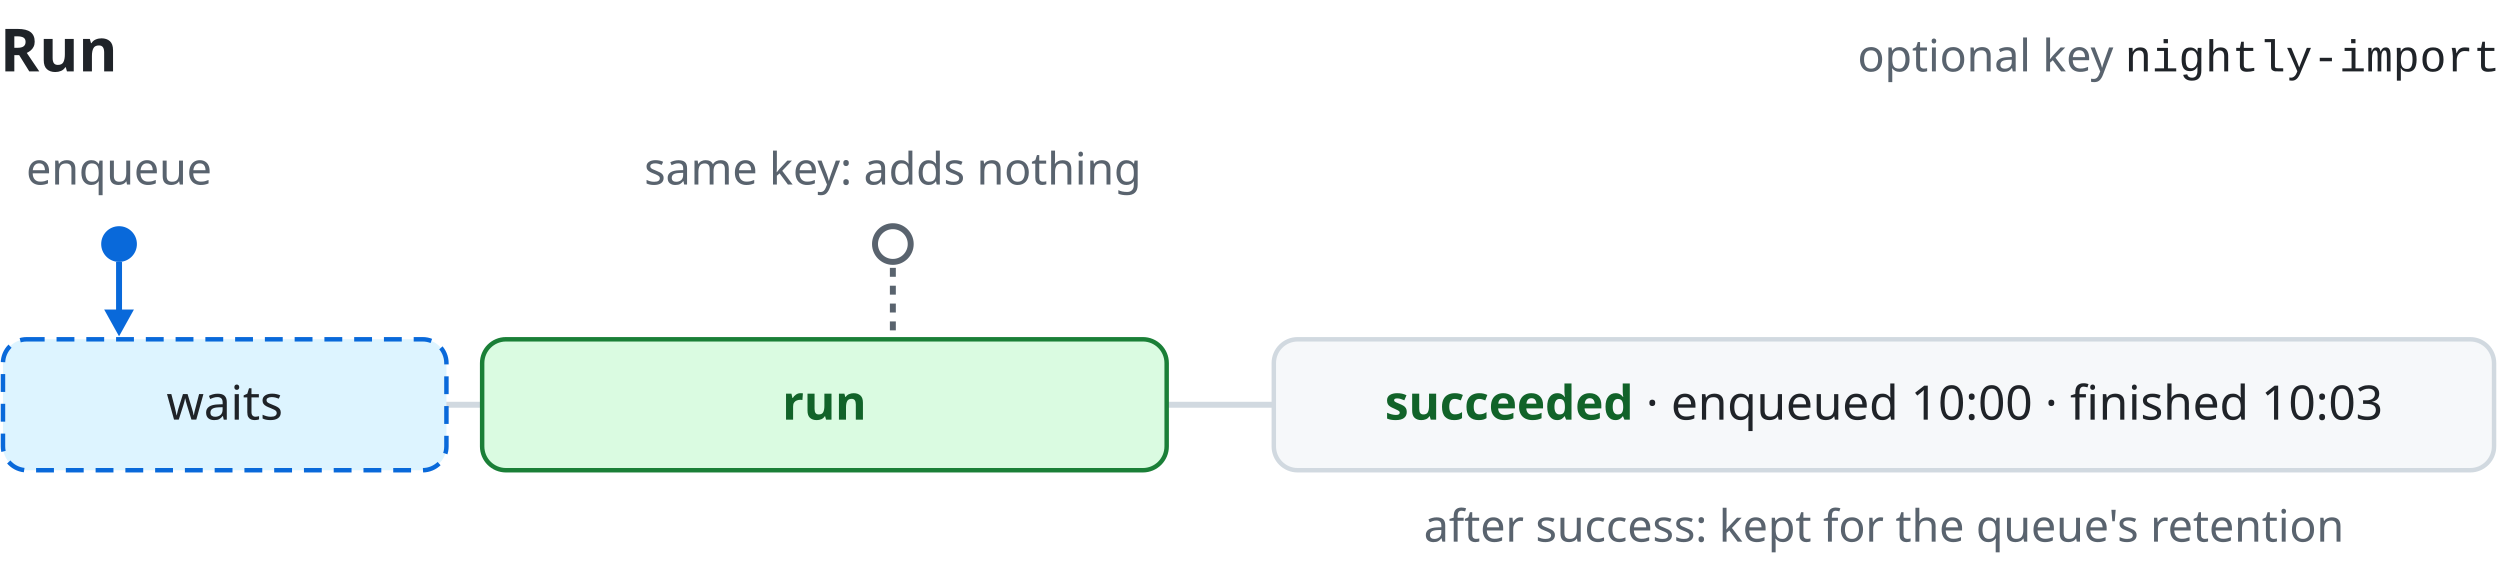
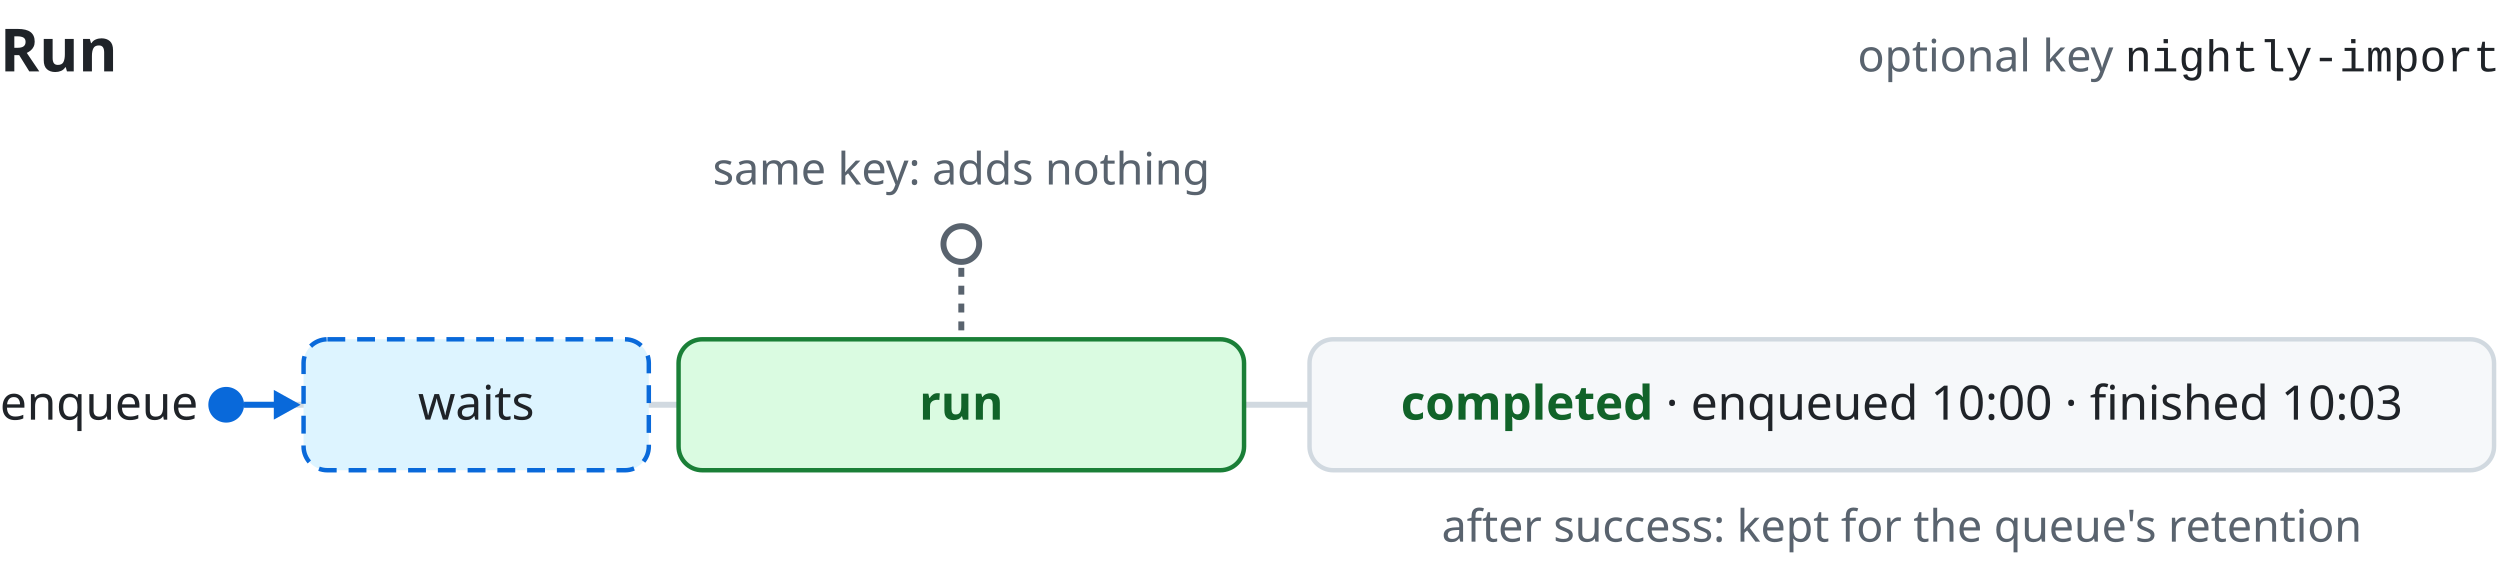
<svg xmlns="http://www.w3.org/2000/svg" viewBox="0 0 840 196" width="840" height="196" role="img" aria-labelledby="run-title run-desc">
  <style>
    text { font-family: -apple-system, BlinkMacSystemFont, "Segoe UI", "Noto Sans", Helvetica, Arial, sans-serif; font-size: 16px; fill: #1f2328; }
    .h { font-size: 20px; font-weight: 600; }
    .m { font-size: 15px; fill: #59636e; }
    .k { font-family: ui-monospace, SFMono-Regular, "SF Mono", Menlo, Consolas, "Liberation Mono", monospace; fill: #1f2328; }
    .c { text-anchor: middle; }
    .e { text-anchor: end; }
    .line { stroke: #d1d9e0; stroke-width: 2; }
    .wait { fill: #ddf4ff; stroke: #0969da; stroke-width: 1.5; stroke-dasharray: 6 4; }
    .run { fill: #dafbe1; stroke: #1a7f37; stroke-width: 1.5; }
    .rt { fill: #116329; font-weight: 600; }
    .enq { fill: #0969da; }
    .arr { stroke: #0969da; stroke-width: 2; }
    .none { fill: none; stroke: #59636e; stroke-width: 2; }
    .stop { stroke: #59636e; stroke-width: 2; stroke-dasharray: 3 3; }
    .mark { fill: #bf8700; }
    .mt { font-size: 15px; font-weight: 600; fill: #9a6700; }
    .del { fill: none; stroke: #59636e; stroke-width: 2; }
    .card { fill: #f6f8fa; stroke: #d1d9e0; stroke-width: 1.5; }
    .ok { fill: #116329; font-weight: 600; }
  </style>
  <text class="h" x="0" y="24">Run</text>
  <text class="m e" x="840" y="24">optional key <tspan class="k">nightly-import</tspan>
  </text>
-   <line class="line" x1="1" y1="136" x2="428" y2="136" />
-   <text class="m c" x="40" y="62">enqueue</text>
-   <circle class="enq" cx="40" cy="82" r="6" />
-   <line class="arr" x1="40" y1="88" x2="40" y2="105" />
-   <polygon class="enq" points="35,104 45,104 40,113" />
-   <text class="m c" x="300" y="62">same key: adds nothing</text>
-   <circle class="none" cx="300" cy="82" r="6" />
-   <line class="stop" x1="300" y1="90" x2="300" y2="111" />
-   <rect class="wait" x="1" y="114" width="149" height="44" rx="8" />
-   <text class="c" x="75.5" y="141">waits</text>
-   <rect class="run" x="162" y="114" width="230" height="44" rx="8" />
-   <text class="rt c" x="277" y="141">run</text>
-   <rect class="card" x="428" y="114" width="410" height="44" rx="8" />
-   <text class="c" x="633" y="141">
-     <tspan class="ok">succeeded</tspan> · enqueued 10:00 · finished 10:03</text>
-   <text class="m c" x="633" y="182">after success: kept for the queue's retention</text>
+   <line class="line" x1="76" y1="136" x2="440" y2="136" />
+   <text x="0" y="141">enqueue</text>
+   <circle class="enq" cx="76" cy="136" r="6" />
+   <line class="arr" x1="82" y1="136" x2="93" y2="136" />
+   <polygon class="enq" points="92,131 92,141 101,136" />
+   <text class="m c" x="323" y="62">same key: adds nothing</text>
+   <circle class="none" cx="323" cy="82" r="6" />
+   <line class="stop" x1="323" y1="90" x2="323" y2="111" />
+   <rect class="wait" x="102" y="114" width="116" height="44" rx="8" />
+   <text class="c" x="160" y="141">waits</text>
+   <rect class="run" x="228" y="114" width="190" height="44" rx="8" />
+   <text class="rt c" x="323" y="141">run</text>
+   <rect class="card" x="440" y="114" width="398" height="44" rx="8" />
+   <text class="c" x="639" y="141">
+     <tspan class="ok">completed</tspan> · enqueued 10:00 · finished 10:03</text>
+   <text class="m c" x="639" y="182">after success: kept for the queue's retention</text>
</svg>
